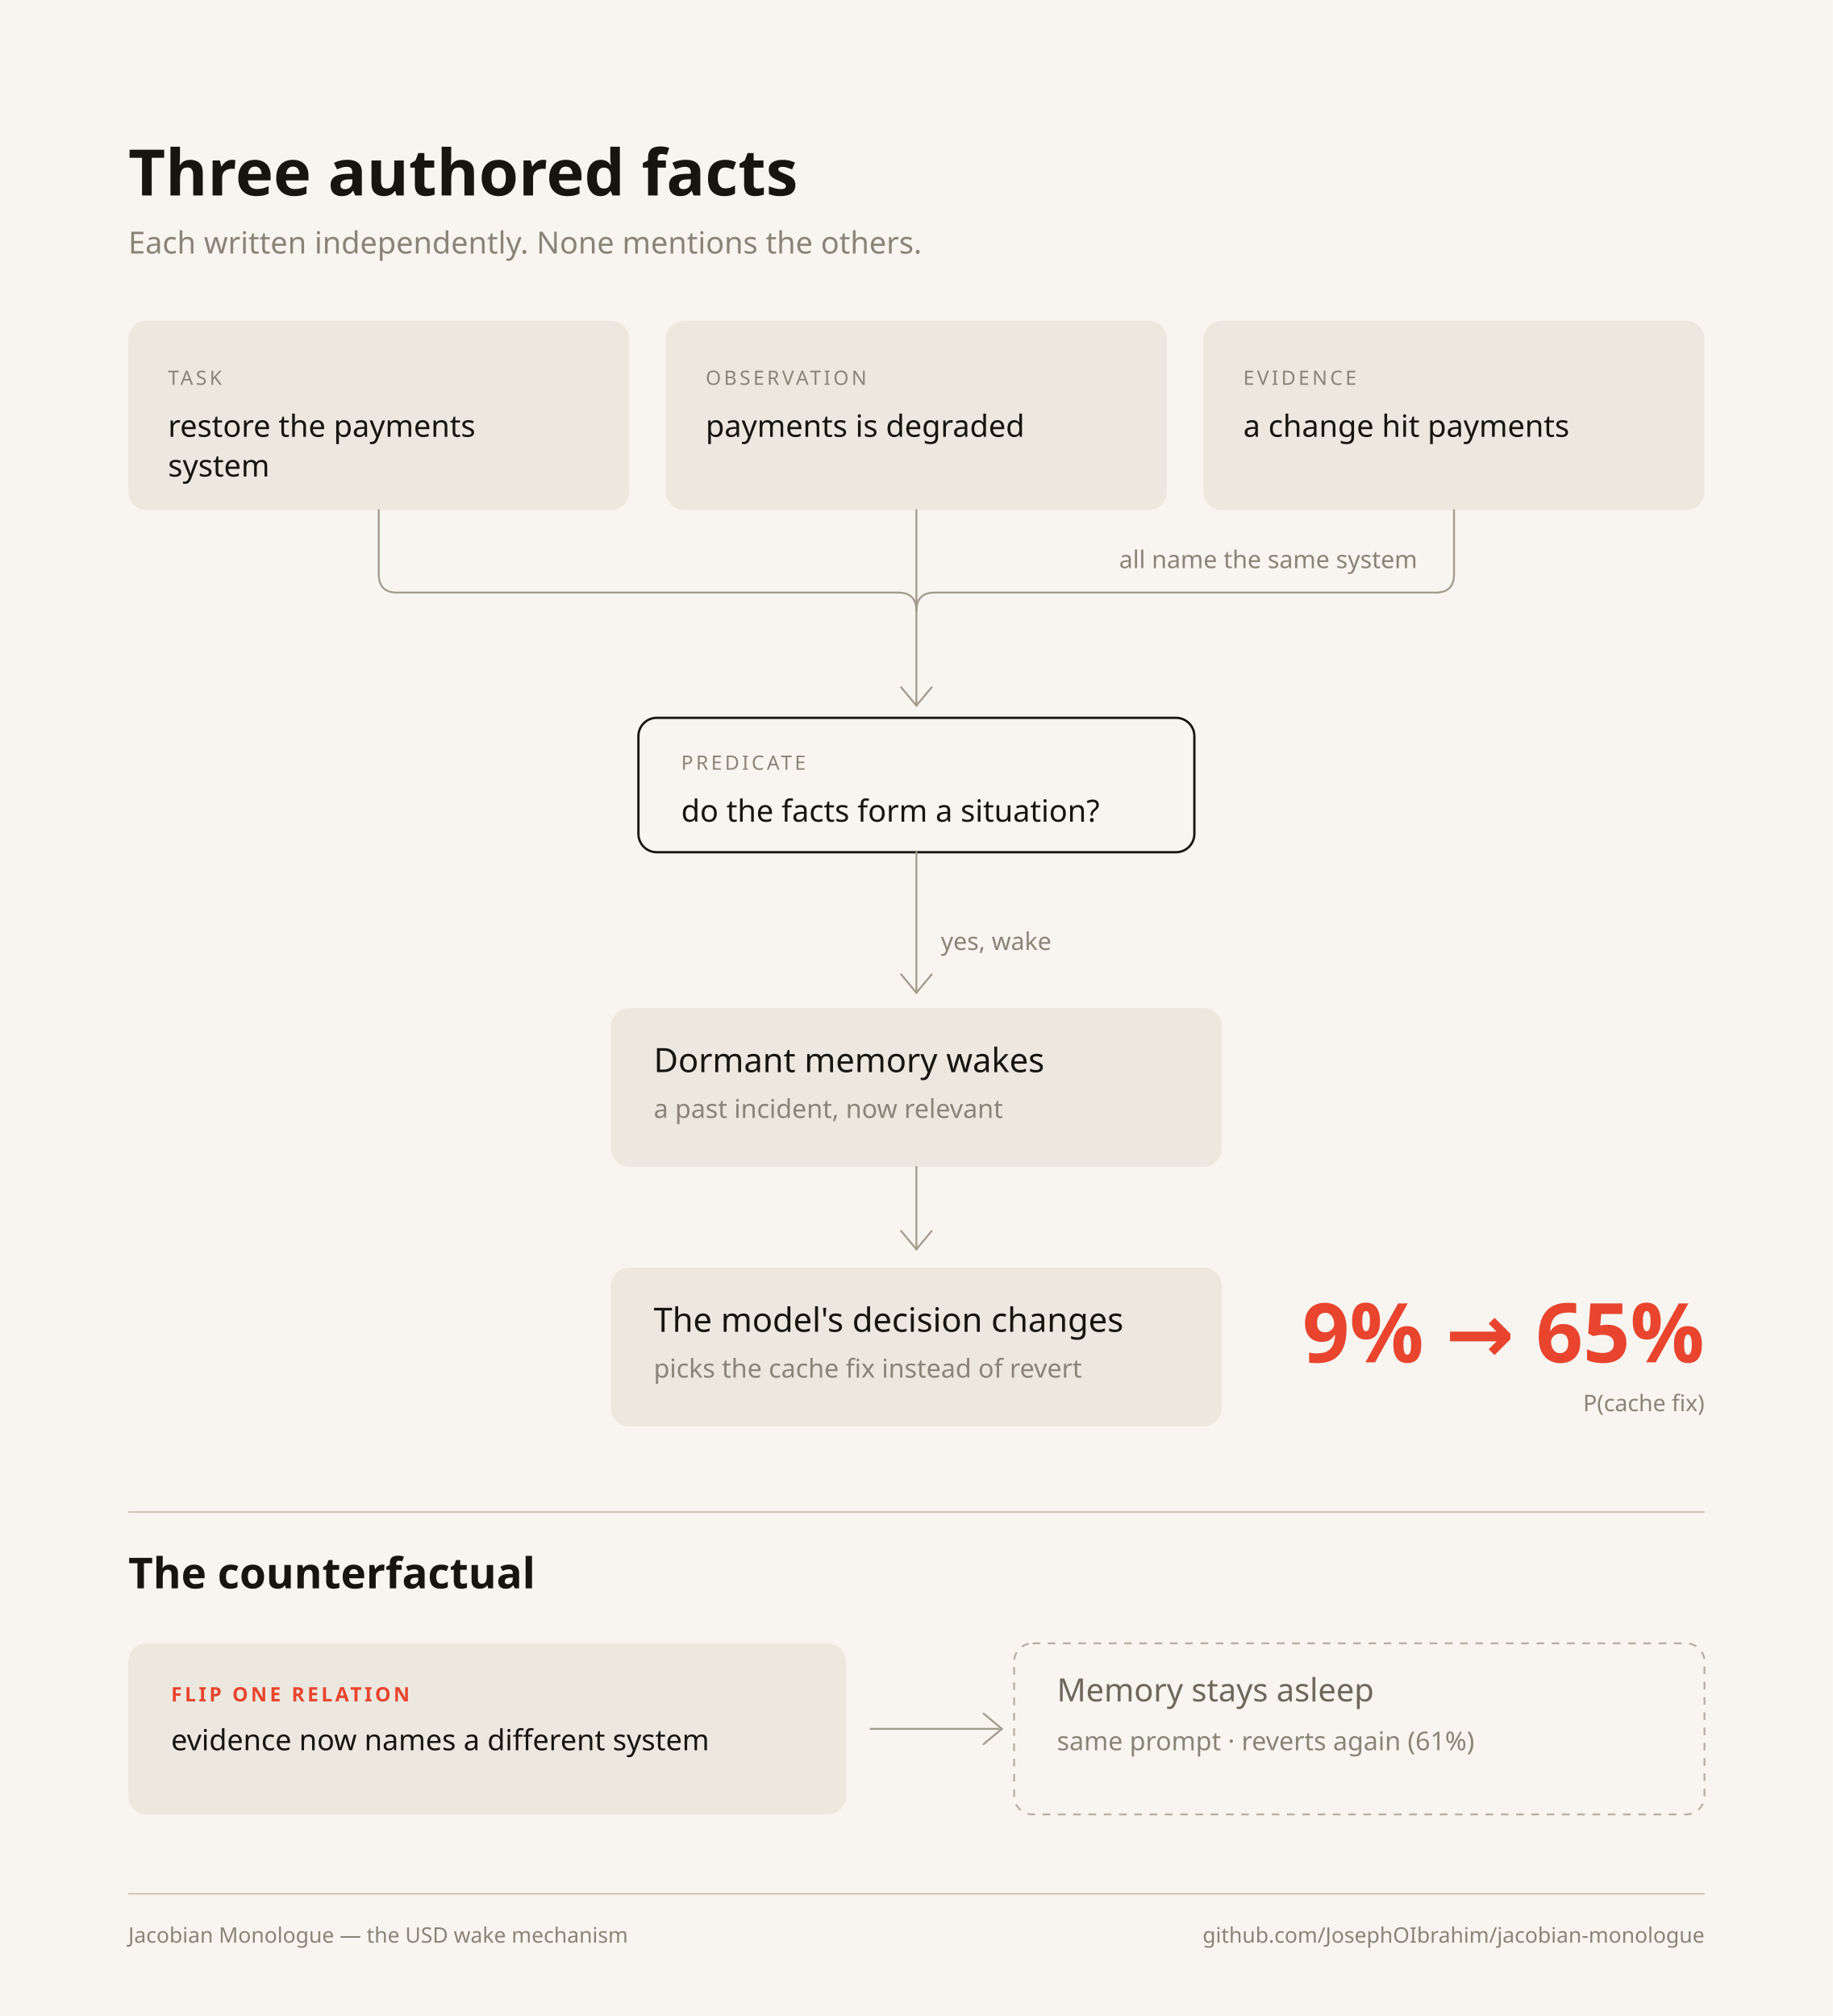
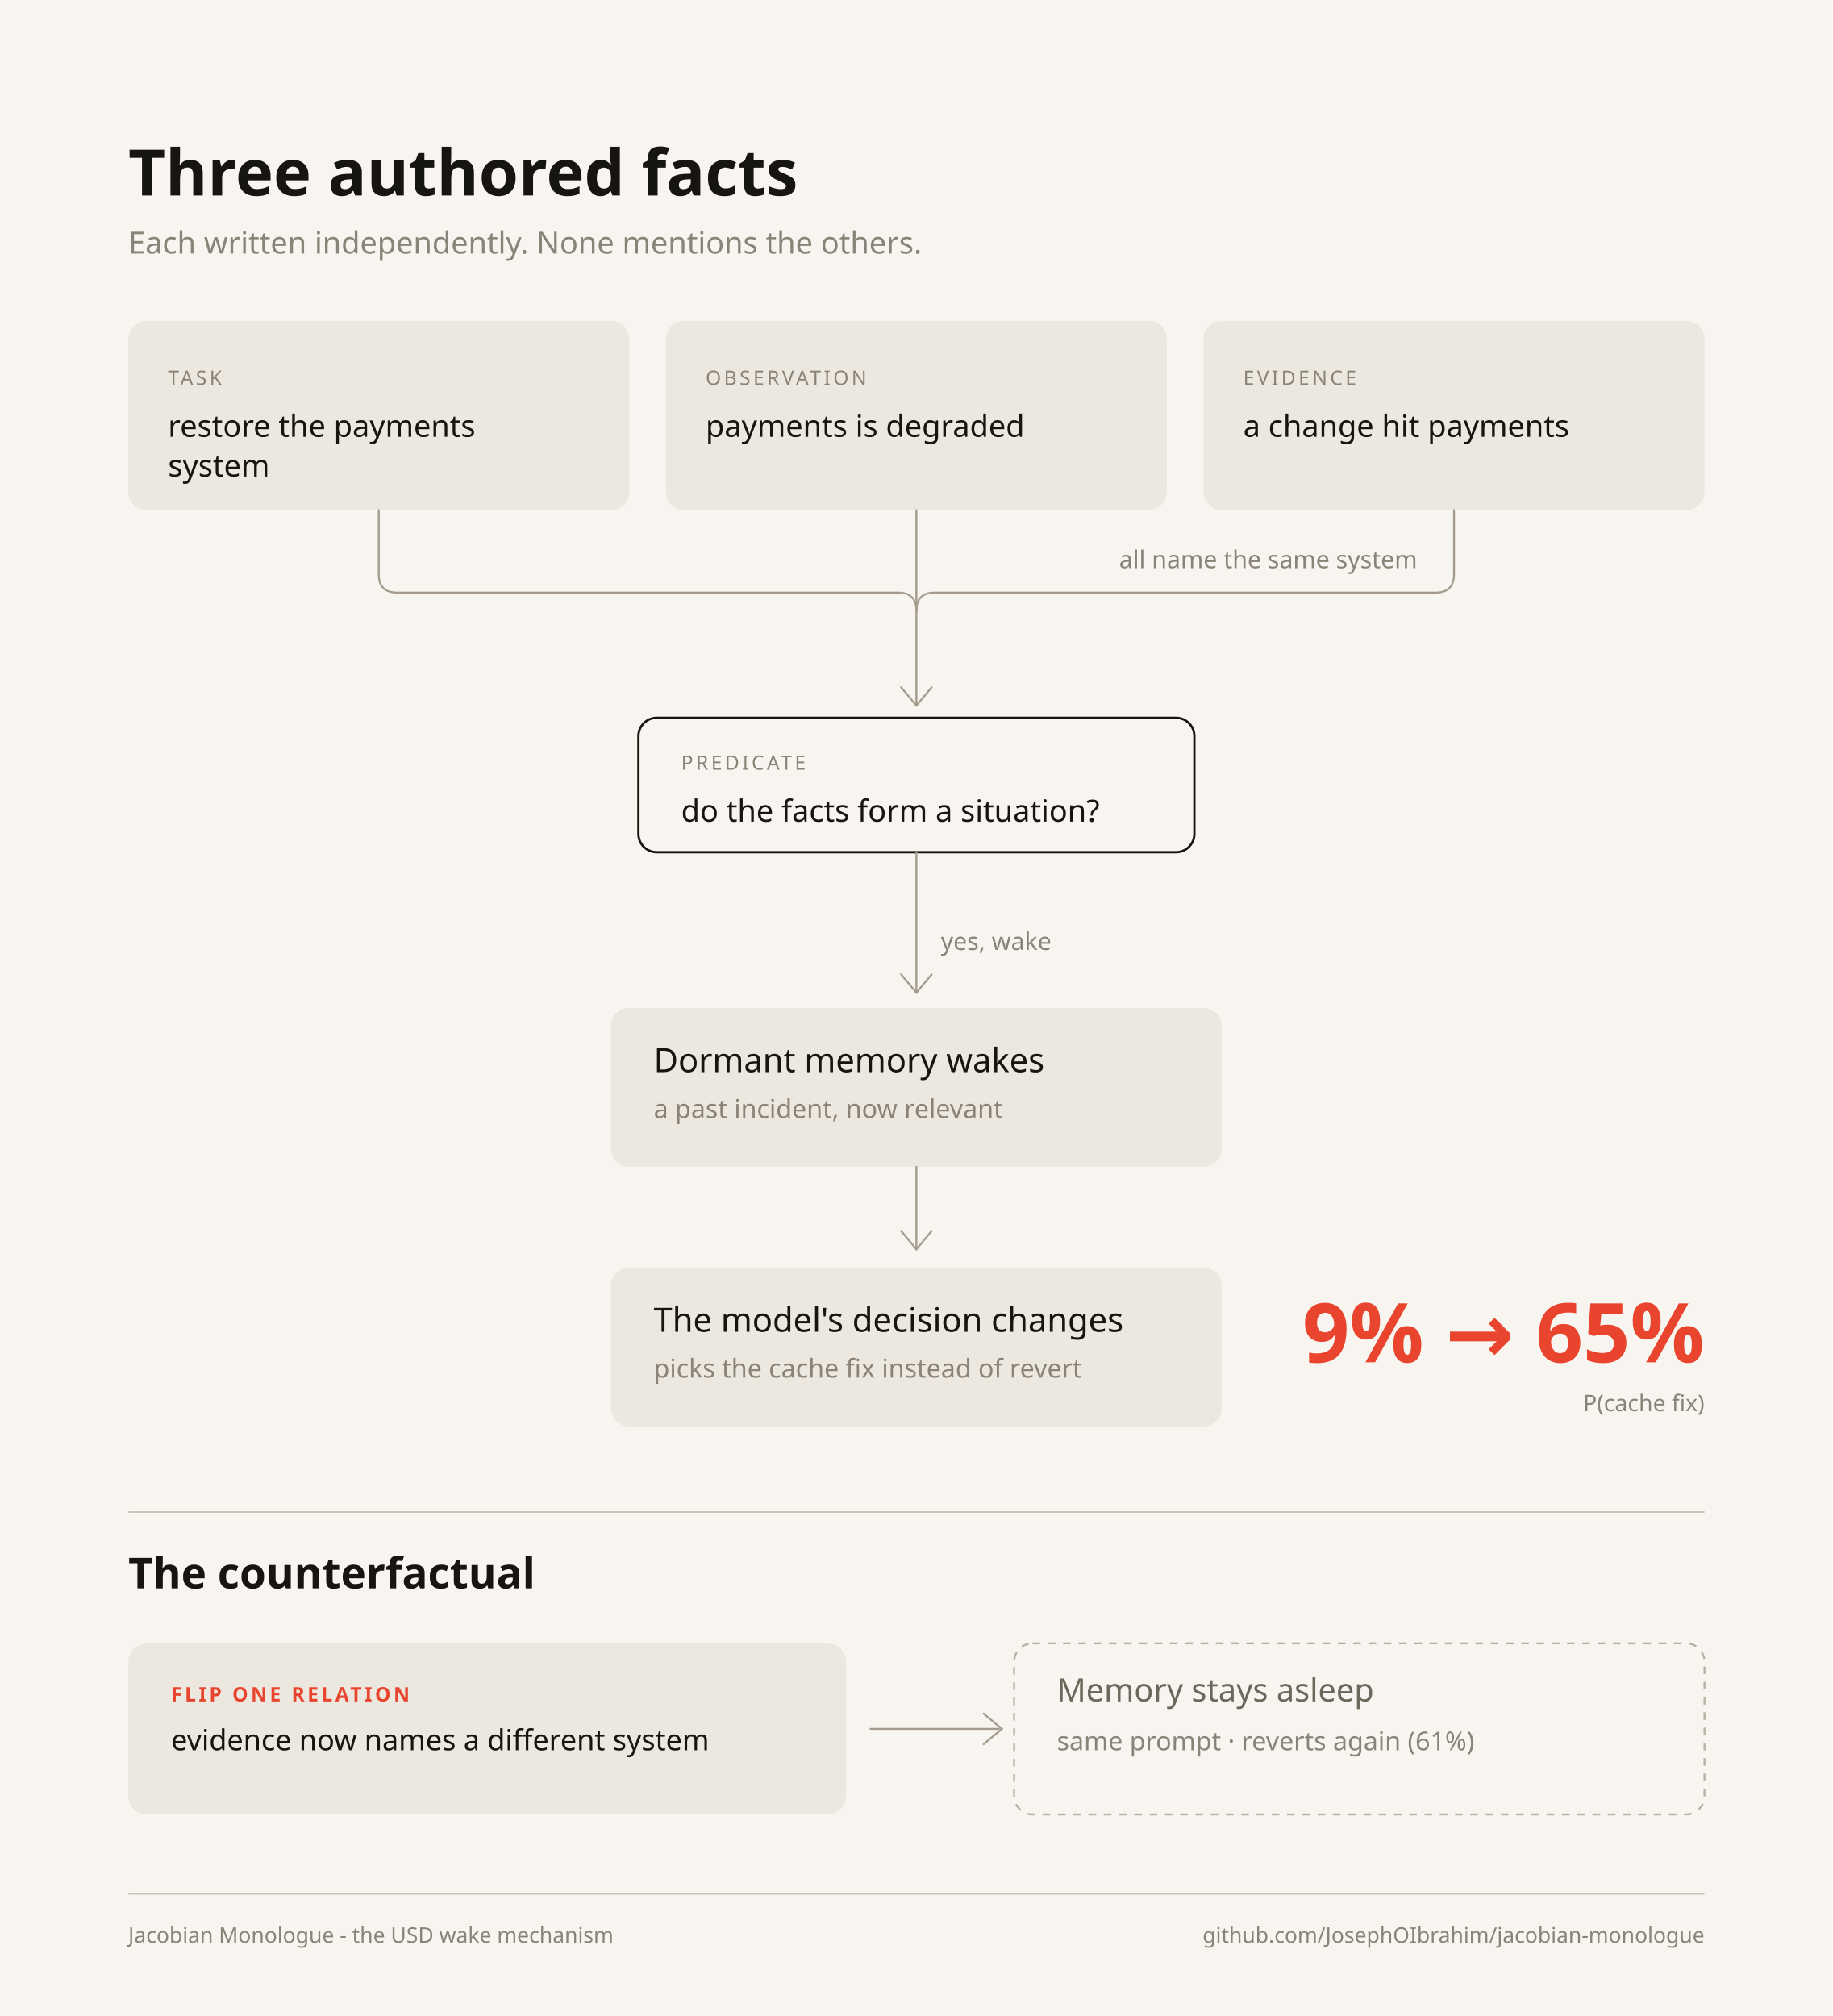
<svg xmlns="http://www.w3.org/2000/svg" width="100%" viewBox="0 0 1200 1320" role="img" font-family="Archivo, sans-serif">
  <rect width="1200" height="1320" fill="#F8F5F0" />
  <text x="84" y="128" fill="#16150F" font-size="42" font-weight="600">Three authored facts</text>
  <text x="84" y="166" fill="#8A8377" font-size="20">Each written independently. None mentions the others.</text>
  <g>
    <rect x="84" y="210" width="328" height="124" rx="12" fill="#EDE8DF" />
    <text x="110" y="252" fill="#8A8377" font-size="13" letter-spacing="1.8" font-weight="500">TASK</text>
    <text x="110" y="286" fill="#16150F" font-size="20">restore the payments</text>
    <text x="110" y="312" fill="#16150F" font-size="20">system</text>
  </g>
  <g>
    <rect x="436" y="210" width="328" height="124" rx="12" fill="#EDE8DF" />
    <text x="462" y="252" fill="#8A8377" font-size="13" letter-spacing="1.8" font-weight="500">OBSERVATION</text>
    <text x="462" y="286" fill="#16150F" font-size="20">payments is degraded</text>
  </g>
  <g>
    <rect x="788" y="210" width="328" height="124" rx="12" fill="#EDE8DF" />
    <text x="814" y="252" fill="#8A8377" font-size="13" letter-spacing="1.8" font-weight="500">EVIDENCE</text>
    <text x="814" y="286" fill="#16150F" font-size="20">a change hit payments</text>
  </g>
  <g fill="none" stroke="#A49B8C" stroke-width="1.25" stroke-linecap="round">
    <path d="M600 334 V462" />
    <path d="M248 334 V376 Q248 388 260 388 H588 Q600 388 600 400" />
    <path d="M952 334 V376 Q952 388 940 388 H612 Q600 388 600 400" />
    <path d="M590 450 L600 462 L610 450" />
  </g>
  <text x="928" y="372" fill="#8A8377" font-size="16" text-anchor="end">all name the same system</text>
  <rect x="418" y="470" width="364" height="88" rx="12" fill="#F8F5F0" stroke="#16150F" stroke-width="1.5" />
  <text x="446" y="504" fill="#8A8377" font-size="13" letter-spacing="1.8" font-weight="500">PREDICATE</text>
  <text x="446" y="538" fill="#16150F" font-size="20">do the facts form a situation?</text>
  <g fill="none" stroke="#A49B8C" stroke-width="1.25" stroke-linecap="round">
    <path d="M600 558 V650" />
    <path d="M590 638 L600 650 L610 638" />
  </g>
  <text x="616" y="622" fill="#8A8377" font-size="16">yes, wake</text>
  <g>
    <rect x="400" y="660" width="400" height="104" rx="12" fill="#EDE8DF" />
    <text x="428" y="702" fill="#16150F" font-size="22" font-weight="500">Dormant memory wakes</text>
    <text x="428" y="732" fill="#8A8377" font-size="17">a past incident, now relevant</text>
  </g>
  <g fill="none" stroke="#A49B8C" stroke-width="1.25" stroke-linecap="round">
    <path d="M600 764 V818" />
    <path d="M590 806 L600 818 L610 806" />
  </g>
  <g>
    <rect x="400" y="830" width="400" height="104" rx="12" fill="#EDE8DF" />
    <text x="428" y="872" fill="#16150F" font-size="22" font-weight="500">The model's decision changes</text>
    <text x="428" y="902" fill="#8A8377" font-size="17">picks the cache fix instead of revert</text>
  </g>
  <text x="1116" y="892" fill="#E8442E" font-size="54" font-weight="600" text-anchor="end">9% → 65%</text>
  <text x="1116" y="924" fill="#8A8377" font-size="15" text-anchor="end">P(cache fix)</text>
  <line x1="84" y1="990" x2="1116" y2="990" stroke="#C9C2B4" stroke-width="1" />
  <text x="84" y="1040" fill="#16150F" font-size="28" font-weight="600">The counterfactual</text>
  <g>
    <rect x="84" y="1076" width="470" height="112" rx="12" fill="#EDE8DF" />
    <text x="112" y="1114" fill="#E8442E" font-size="13" letter-spacing="1.8" font-weight="600">FLIP ONE RELATION</text>
    <text x="112" y="1146" fill="#16150F" font-size="19">evidence now names a different system</text>
  </g>
  <g fill="none" stroke="#A49B8C" stroke-width="1.25" stroke-linecap="round">
    <path d="M570 1132 H654" />
    <path d="M644 1122 L656 1132 L644 1142" />
  </g>
  <g>
    <rect x="664" y="1076" width="452" height="112" rx="12" fill="none" stroke="#B8B0A4" stroke-width="1.25" stroke-dasharray="5 5" />
    <text x="692" y="1114" fill="#6E675B" font-size="21" font-weight="500">Memory stays asleep</text>
    <text x="692" y="1146" fill="#8A8377" font-size="17">same prompt · reverts again (61%)</text>
  </g>
  <line x1="84" y1="1240" x2="1116" y2="1240" stroke="#C9C2B4" stroke-width="1" />
-   <text x="84" y="1272" fill="#8A8377" font-size="14">Jacobian Monologue — the USD wake mechanism</text>
+   <text x="84" y="1272" fill="#8A8377" font-size="14">Jacobian Monologue - the USD wake mechanism</text>
  <text x="1116" y="1272" fill="#8A8377" font-size="14" text-anchor="end">github.com/JosephOIbrahim/jacobian-monologue</text>
</svg>
